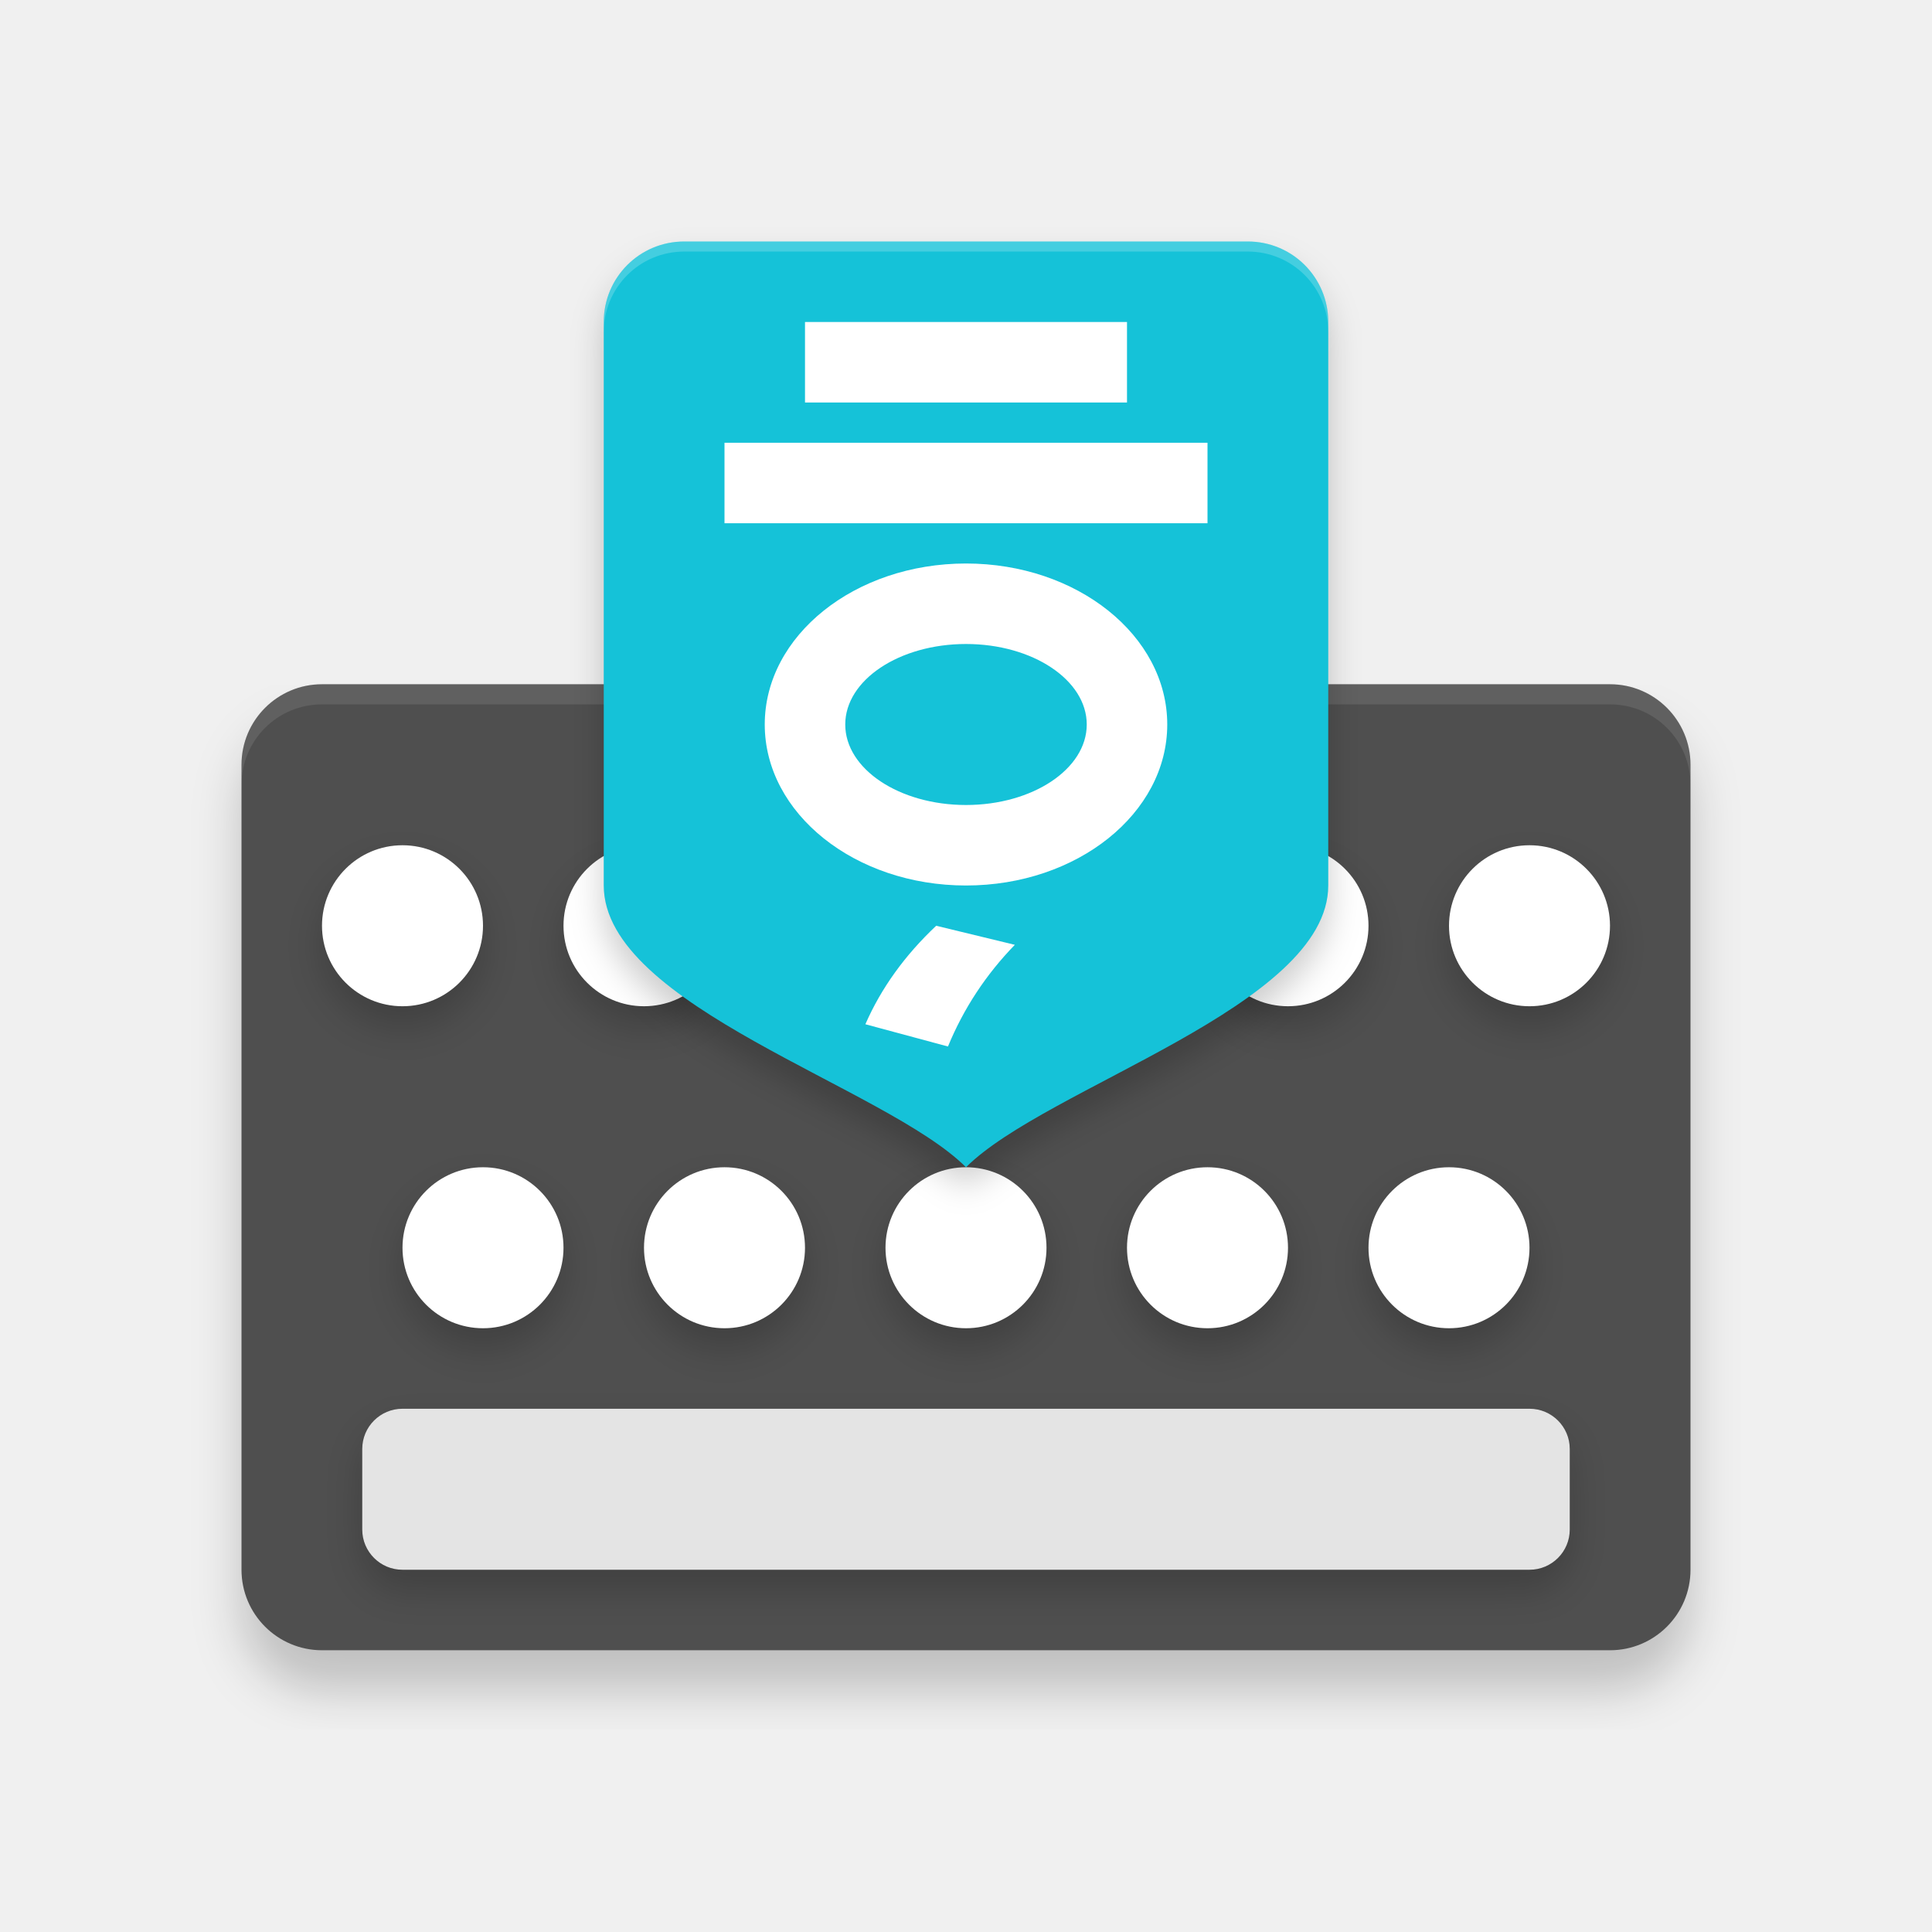
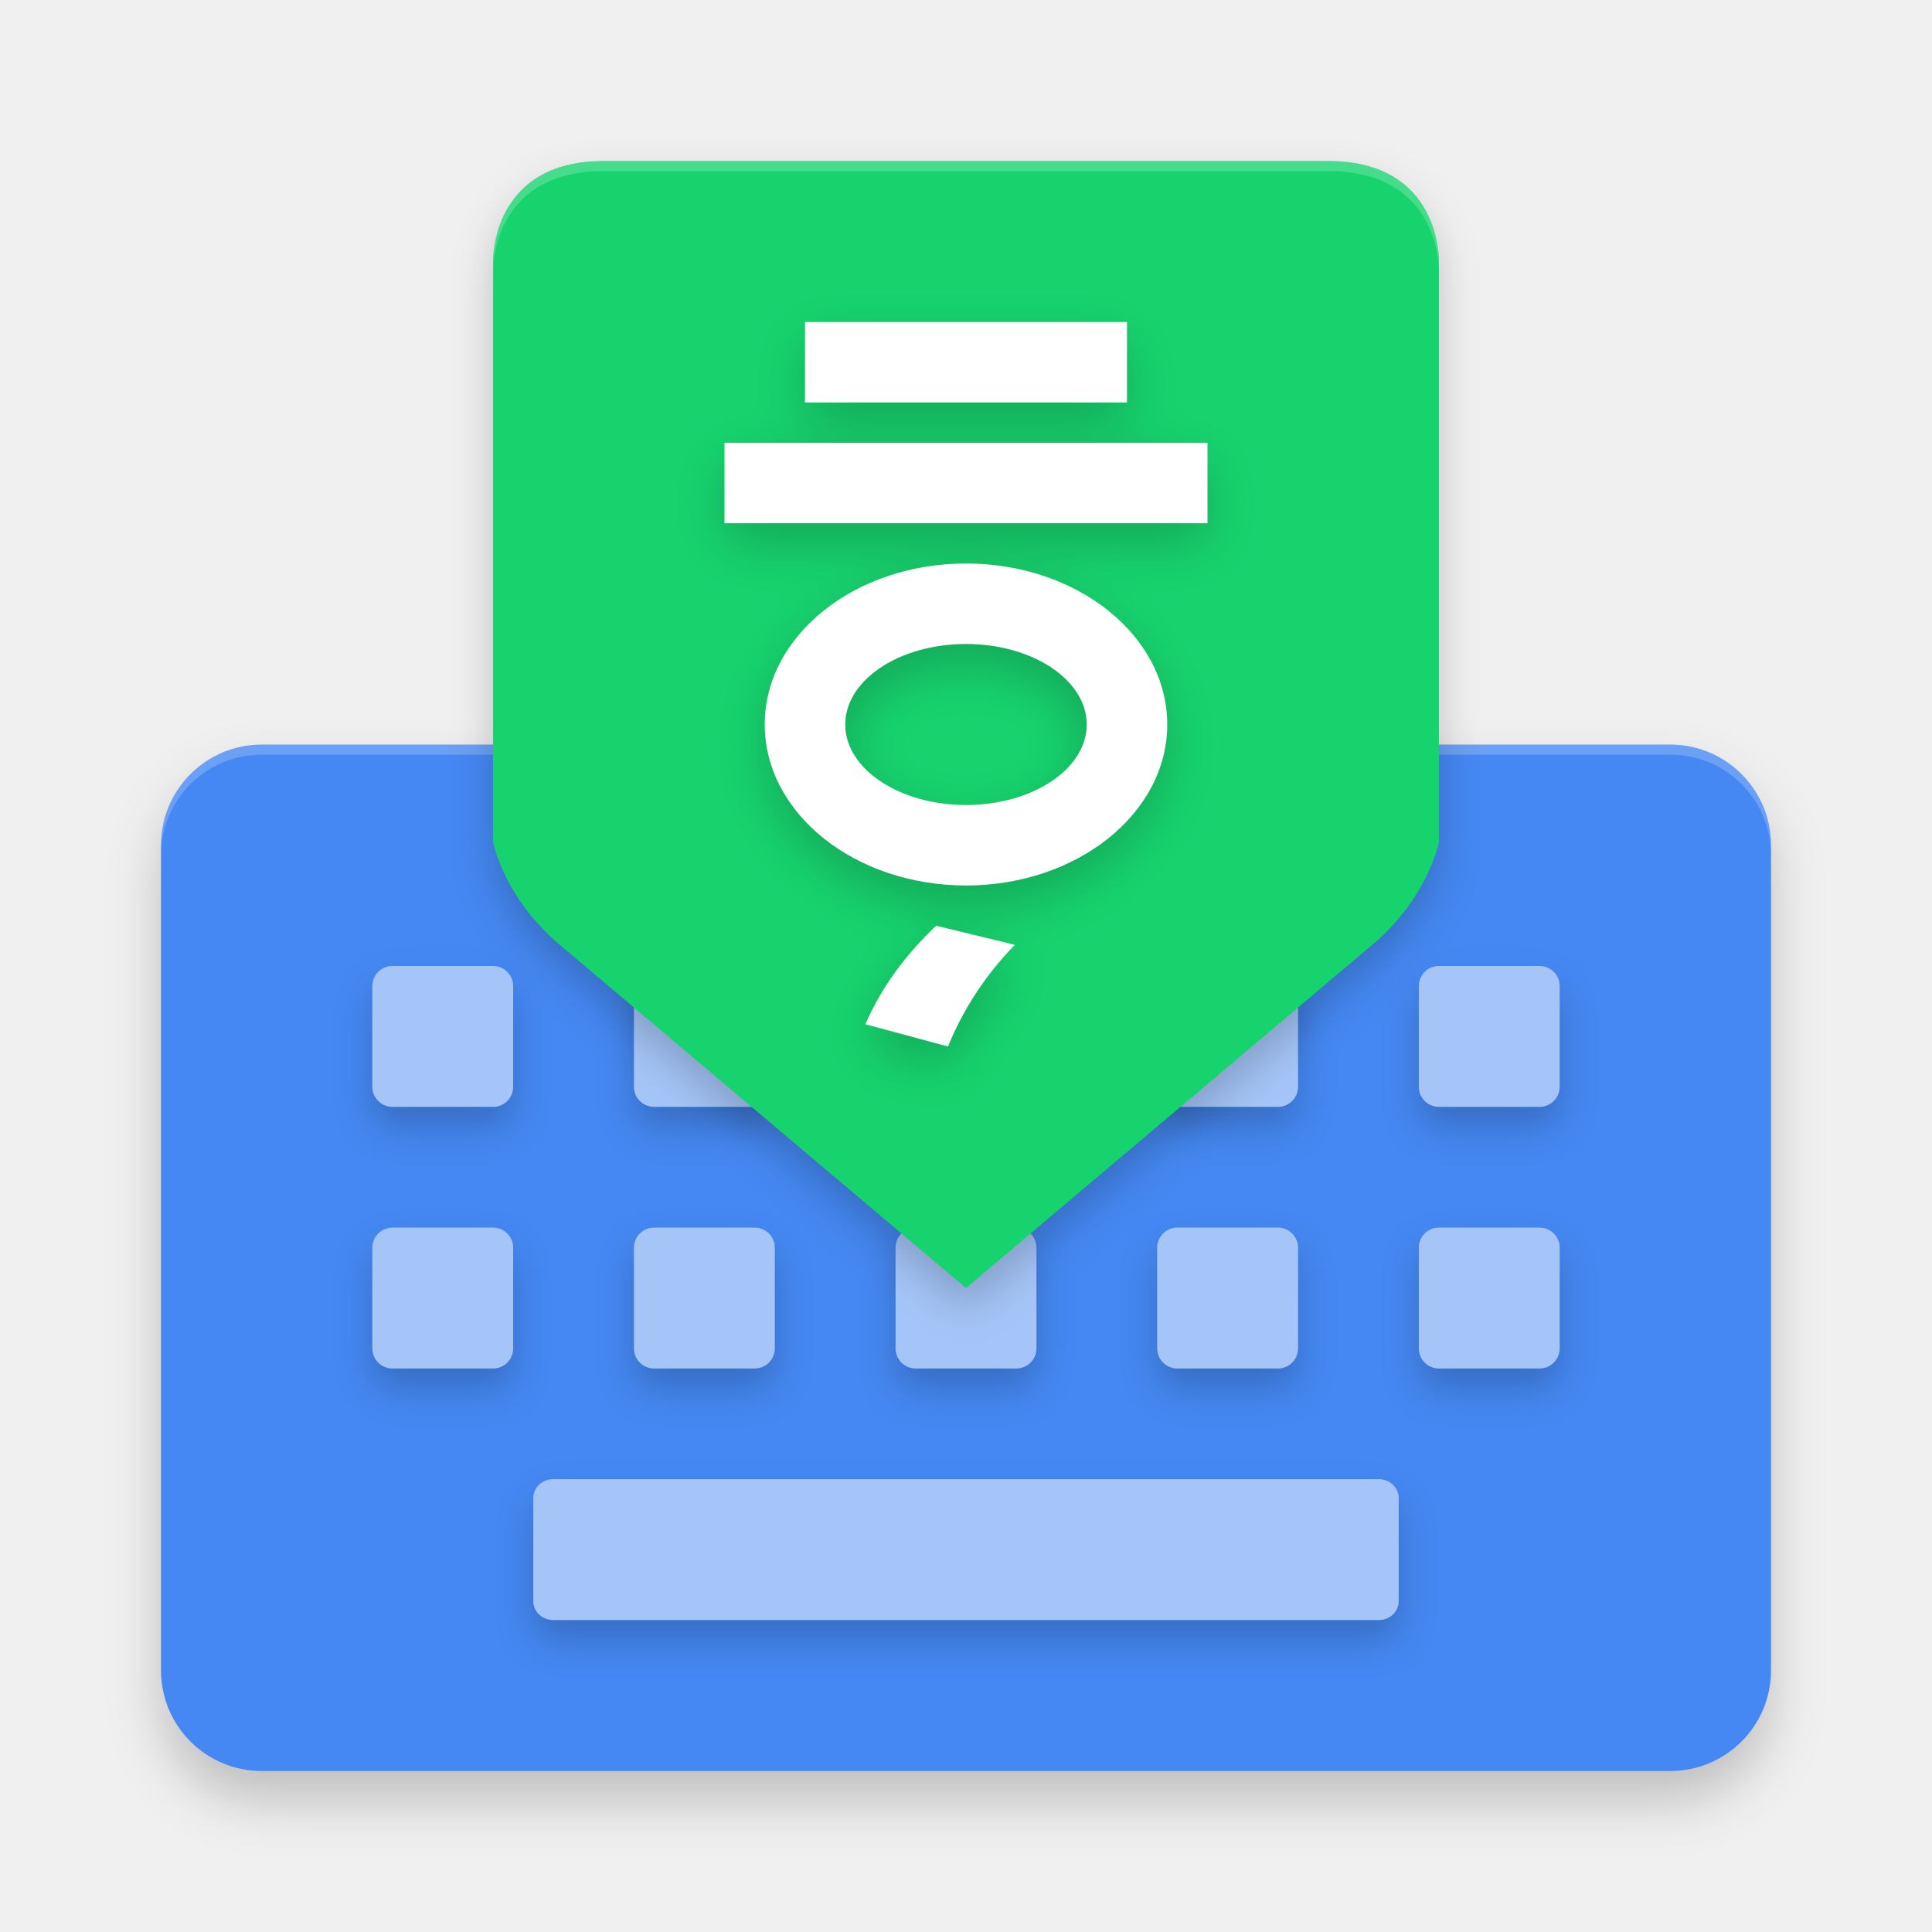
<svg xmlns="http://www.w3.org/2000/svg" width="192" height="192" version="1" id="svg40">
  <defs id="defs44">
-     <filter style="color-interpolation-filters:sRGB" id="filter897" x="-0.04" width="1.08" y="-0.06" height="1.12">
-       <feGaussianBlur stdDeviation="2.4" id="feGaussianBlur899" />
+     <filter style="color-interpolation-filters:sRGB" id="filter4762" x="-0.062" y="-0.039" width="1.123" height="1.079">
+       <feGaussianBlur stdDeviation="2.62" id="feGaussianBlur4764" />
    </filter>
-     <filter style="color-interpolation-filters:sRGB" id="filter913" x="-0.037" width="1.075" y="-0.067" height="1.133">
-       <feGaussianBlur stdDeviation="2" id="feGaussianBlur915" />
+     <filter style="color-interpolation-filters:sRGB" id="filter4804" x="-0.053" y="-0.044" width="1.105" height="1.088">
+       <feGaussianBlur stdDeviation="2.06" id="feGaussianBlur4806" />
    </filter>
-     <filter style="color-interpolation-filters:sRGB" id="filter929" x="-0.055" width="1.109" y="-0.043" height="1.086">
-       <feGaussianBlur stdDeviation="1.64" id="feGaussianBlur931" />
+     <filter style="color-interpolation-filters:sRGB" id="filter4895" x="-0.037" y="-0.068" width="1.074" height="1.135">
+       <feGaussianBlur stdDeviation="1.83" id="feGaussianBlur4897" />
+     </filter>
+     <filter style="color-interpolation-filters:sRGB" id="filter2273" x="-0.135" y="-0.09" width="1.27" height="1.18">
+       <feGaussianBlur stdDeviation="2.7" id="feGaussianBlur2275" />
    </filter>
  </defs>
-   <rect style="opacity:0.2;fill:#000000;stroke-width:4;filter:url(#filter897)" width="96" height="144" x="-168" y="-168" rx="8" ry="8" transform="matrix(0,-1,-1,0,0,0)" id="rect871" />
-   <rect id="rect4" transform="matrix(0,-1,-1,0,0,0)" ry="8" rx="8" y="-168" x="-164" height="144" width="96" style="fill:#4f4f4f;stroke-width:4" />
-   <path id="path6" d="m 32,68 c -4.432,0 -8,3.568 -8,8 v 2 c 0,-4.432 3.568,-8 8,-8 h 128 c 4.432,0 8,3.568 8,8 v -2 c 0,-4.432 -3.568,-8 -8,-8 z" style="opacity:0.1;fill:#ffffff;stroke-width:4" />
-   <path id="path8" d="m 40,86 a 8,8 0 0 0 -8,8 8,8 0 0 0 8,8 8,8 0 0 0 8,-8 8,8 0 0 0 -8,-8 z m 24,0 a 8,8 0 0 0 -8,8 8,8 0 0 0 8,8 8,8 0 0 0 8,-8 8,8 0 0 0 -8,-8 z m 64,0 a 8,8 0 0 0 -8,8 8,8 0 0 0 8,8 8,8 0 0 0 8,-8 8,8 0 0 0 -8,-8 z m 24,0 a 8,8 0 0 0 -8,8 8,8 0 0 0 8,8 8,8 0 0 0 8,-8 8,8 0 0 0 -8,-8 z M 48,118 a 8,8 0 0 0 -8,8 8,8 0 0 0 8,8 8,8 0 0 0 8,-8 8,8 0 0 0 -8,-8 z m 24,0 a 8,8 0 0 0 -8,8 8,8 0 0 0 8,8 8,8 0 0 0 8,-8 8,8 0 0 0 -8,-8 z m 24,0 a 8,8 0 0 0 -8,8 8,8 0 0 0 8,8 8,8 0 0 0 8,-8 8,8 0 0 0 -8,-8 z m 24,0 a 8,8 0 0 0 -8,8 8,8 0 0 0 8,8 8,8 0 0 0 8,-8 8,8 0 0 0 -8,-8 z m 24,0 a 8,8 0 0 0 -8,8 8,8 0 0 0 8,8 8,8 0 0 0 8,-8 8,8 0 0 0 -8,-8 z M 40,142 c -2.216,0 -4,1.784 -4,4 v 8 c 0,2.216 1.784,4 4,4 h 112 c 2.216,0 4,-1.784 4,-4 v -8 c 0,-2.216 -1.784,-4 -4,-4 z" style="opacity:0.2;stroke-width:4;filter:url(#filter913)" />
-   <path style="fill:#ffffff;stroke-width:4" id="path10" d="m 136,92 a 8,8 0 0 1 -8,8 8,8 0 0 1 -8,-8 8,8 0 0 1 8,-8 8,8 0 0 1 8,8 z" />
-   <path style="fill:#ffffff;stroke-width:4" id="path12" d="m 72,92 a 8,8 0 0 1 -8,8 8,8 0 0 1 -8,-8 8,8 0 0 1 8,-8 8,8 0 0 1 8,8 z" />
-   <path style="fill:#ffffff;stroke-width:4" id="path14" d="m 48,92 a 8,8 0 0 1 -8,8 8,8 0 0 1 -8,-8 8,8 0 0 1 8,-8 8,8 0 0 1 8,8 z" />
-   <path style="fill:#ffffff;stroke-width:4" id="path16" d="m 160,92 a 8,8 0 0 1 -8,8 8,8 0 0 1 -8,-8 8,8 0 0 1 8,-8 8,8 0 0 1 8,8 z" />
-   <path style="fill:#ffffff;stroke-width:4" id="path18" d="m 56,124 a 8,8 0 0 1 -8,8 8,8 0 0 1 -8,-8 8,8 0 0 1 8,-8 8,8 0 0 1 8,8 z" />
-   <path style="fill:#ffffff;stroke-width:4" id="path20" d="m 80,124 a 8,8 0 0 1 -8,8 8,8 0 0 1 -8,-8 8,8 0 0 1 8,-8 8,8 0 0 1 8,8 z" />
-   <path style="fill:#ffffff;stroke-width:4" id="path22" d="m 104,124 a 8,8 0 0 1 -8,8 8,8 0 0 1 -8,-8 8,8 0 0 1 8,-8 8,8 0 0 1 8,8 z" />
-   <path style="fill:#ffffff;stroke-width:4" id="path24" d="m 128,124 a 8,8 0 0 1 -8,8 8,8 0 0 1 -8,-8 8,8 0 0 1 8,-8 8,8 0 0 1 8,8 z" />
-   <path style="fill:#ffffff;stroke-width:4" id="path26" d="m 152,124 a 8,8 0 0 1 -8,8 8,8 0 0 1 -8,-8 8,8 0 0 1 8,-8 8,8 0 0 1 8,8 z" />
-   <rect id="rect28" ry="4" rx="4" y="140" x="36" height="16" width="120" style="fill:#e4e4e4;stroke-width:4" />
-   <path id="path30" d="m 68,26 h 56 c 4.432,0 8,3.568 8,8 v 56 c 0,12 -28,20 -36,28 C 88,110 60,102 60,90 V 34 c 0,-4.432 3.568,-8 8,-8 z" style="opacity:0.2;stroke-width:4;filter:url(#filter929)" />
-   <path style="fill:#15c2d8;stroke-width:4" d="m 68,24 h 56 c 4.432,0 8,3.568 8,8 v 56 c 0,12 -28,20 -36,28 C 88,108 60,100 60,88 V 32 c 0,-4.432 3.568,-8 8,-8 z" id="path32" />
-   <path style="fill:#ffffff;stroke-width:4" d="M 93.038,92 C 89.91,94.947 87.564,98.211 86,101.789 L 94.208,104 c 1.562,-3.79 3.78,-7.158 6.646,-10.105 L 93.036,92" id="path34" />
-   <rect style="fill:#ffffff;stroke-width:4" width="32" height="8" x="80" y="32" id="rect36" />
-   <rect style="fill:#ffffff;stroke-width:4" width="48" height="8" x="72" y="44" id="rect38" />
-   <path style="fill:#ffffff;fill-rule:evenodd;stroke-width:4" d="M 96,56 A 20,16 0 0 0 76,72 20,16 0 0 0 96,88 20,16 0 0 0 116,72 20,16 0 0 0 96,56 Z m 0,8 a 12,8 0 0 1 12,8 12,8 0 0 1 -12,8 12,8 0 0 1 -12,-8 12,8 0 0 1 12,-8 z" id="path40" />
-   <path style="fill:#ffffff;stroke-width:4;opacity:0.2" d="M 68 24 C 63.568 24 60 27.568 60 32 L 60 33 C 60 28.568 63.568 25 68 25 L 124 25 C 128.432 25 132 28.568 132 33 L 132 32 C 132 27.568 128.432 24 124 24 L 68 24 z " id="path941" />
+   <rect id="rect4724" transform="matrix(0,-1,-1,0,0,-0.9999999)" ry="10" rx="10" y="-176" x="-180" height="160" width="102" style="opacity:0.2;fill:#000000;fill-opacity:1;stroke-width:4.346;filter:url(#filter4762)" />
+   <rect id="rect4" transform="matrix(0,-1,-1,0,0,0)" ry="10" rx="10" y="-176" x="-176" height="160" width="102" style="fill:#4588f3;fill-opacity:1;stroke-width:4.346" />
+   <path id="rect4899" style="opacity:0.2;fill:#ffffff;fill-opacity:1;stroke-width:4.346" d="m 26,74 c -5.54,0 -10,4.46 -10,10 v 1 c 0,-5.54 4.46,-10 10,-10 h 140 c 5.54,0 10,4.46 10,10 v -1 c 0,-5.54 -4.46,-10 -10,-10 z" />
+   <path id="path4857" style="opacity:0.2;fill:#000000;fill-opacity:1;stroke-width:7.736;stroke-linejoin:round;filter:url(#filter4895);stop-color:#000000" d="m 39,98 c -1.108,0 -2,0.892 -2,2 v 10 c 0,1.108 0.892,2 2,2 h 10 c 1.108,0 2,-0.892 2,-2 v -10 c 0,-1.108 -0.892,-2 -2,-2 z m 26,0 c -1.108,0 -2,0.892 -2,2 v 10 c 0,1.108 0.892,2 2,2 h 10 c 1.108,0 2,-0.892 2,-2 v -10 c 0,-1.108 -0.892,-2 -2,-2 z m 26,0 c -1.108,0 -2,0.892 -2,2 v 10 c 0,1.108 0.892,2 2,2 h 10 c 1.108,0 2,-0.892 2,-2 v -10 c 0,-1.108 -0.892,-2 -2,-2 z m 26,0 c -1.108,0 -2,0.892 -2,2 v 10 c 0,1.108 0.892,2 2,2 h 10 c 1.108,0 2,-0.892 2,-2 v -10 c 0,-1.108 -0.892,-2 -2,-2 z m 26,0 c -1.108,0 -2,0.892 -2,2 v 10 c 0,1.108 0.892,2 2,2 h 10 c 1.108,0 2,-0.892 2,-2 v -10 c 0,-1.108 -0.892,-2 -2,-2 z M 39,124 c -1.108,0 -2,0.892 -2,2 v 10 c 0,1.108 0.892,2 2,2 h 10 c 1.108,0 2,-0.892 2,-2 v -10 c 0,-1.108 -0.892,-2 -2,-2 z m 26,0 c -1.108,0 -2,0.892 -2,2 v 10 c 0,1.108 0.892,2 2,2 h 10 c 1.108,0 2,-0.892 2,-2 v -10 c 0,-1.108 -0.892,-2 -2,-2 z m 26,0 c -1.108,0 -2,0.892 -2,2 v 10 c 0,1.108 0.892,2 2,2 h 10 c 1.108,0 2,-0.892 2,-2 v -10 c 0,-1.108 -0.892,-2 -2,-2 z m 26,0 c -1.108,0 -2,0.892 -2,2 v 10 c 0,1.108 0.892,2 2,2 h 10 c 1.108,0 2,-0.892 2,-2 v -10 c 0,-1.108 -0.892,-2 -2,-2 z m 26,0 c -1.108,0 -2,0.892 -2,2 v 10 c 0,1.108 0.892,2 2,2 h 10 c 1.108,0 2,-0.892 2,-2 v -10 c 0,-1.108 -0.892,-2 -2,-2 z M 54.984,149 C 53.885,149 53,149.833 53,150.867 v 10.266 C 53,162.167 53.885,163 54.984,163 H 137.016 C 138.115,163 139,162.167 139,161.133 V 150.867 C 139,149.833 138.115,149 137.016,149 Z" />
+   <path id="rect1763" style="fill:#a5c5f8;fill-opacity:1;stroke-width:7.736;stroke-linejoin:round;stop-color:#000000" d="m 39,96 c -1.108,0 -2,0.892 -2,2 v 10 c 0,1.108 0.892,2 2,2 h 10 c 1.108,0 2,-0.892 2,-2 V 98 c 0,-1.108 -0.892,-2 -2,-2 z m 26,0 c -1.108,0 -2,0.892 -2,2 v 10 c 0,1.108 0.892,2 2,2 h 10 c 1.108,0 2,-0.892 2,-2 V 98 c 0,-1.108 -0.892,-2 -2,-2 z m 26,0 c -1.108,0 -2,0.892 -2,2 v 10 c 0,1.108 0.892,2 2,2 h 10 c 1.108,0 2,-0.892 2,-2 V 98 c 0,-1.108 -0.892,-2 -2,-2 z m 26,0 c -1.108,0 -2,0.892 -2,2 v 10 c 0,1.108 0.892,2 2,2 h 10 c 1.108,0 2,-0.892 2,-2 V 98 c 0,-1.108 -0.892,-2 -2,-2 z m 26,0 c -1.108,0 -2,0.892 -2,2 v 10 c 0,1.108 0.892,2 2,2 h 10 c 1.108,0 2,-0.892 2,-2 V 98 c 0,-1.108 -0.892,-2 -2,-2 z M 39,122 c -1.108,0 -2,0.892 -2,2 v 10 c 0,1.108 0.892,2 2,2 h 10 c 1.108,0 2,-0.892 2,-2 v -10 c 0,-1.108 -0.892,-2 -2,-2 z m 26,0 c -1.108,0 -2,0.892 -2,2 v 10 c 0,1.108 0.892,2 2,2 h 10 c 1.108,0 2,-0.892 2,-2 v -10 c 0,-1.108 -0.892,-2 -2,-2 z m 26,0 c -1.108,0 -2,0.892 -2,2 v 10 c 0,1.108 0.892,2 2,2 h 10 c 1.108,0 2,-0.892 2,-2 v -10 c 0,-1.108 -0.892,-2 -2,-2 z m 26,0 c -1.108,0 -2,0.892 -2,2 v 10 c 0,1.108 0.892,2 2,2 h 10 c 1.108,0 2,-0.892 2,-2 v -10 c 0,-1.108 -0.892,-2 -2,-2 z m 26,0 c -1.108,0 -2,0.892 -2,2 v 10 c 0,1.108 0.892,2 2,2 h 10 c 1.108,0 2,-0.892 2,-2 v -10 c 0,-1.108 -0.892,-2 -2,-2 z M 54.984,147 C 53.885,147 53,147.833 53,148.867 v 10.266 C 53,160.167 53.885,161 54.984,161 H 137.016 C 138.115,161 139,160.167 139,159.133 V 148.867 C 139,147.833 138.115,147 137.016,147 Z" />
+   <path id="path4766" style="opacity:0.2;fill:#000000;fill-opacity:1;stroke-width:8.023;stroke-linejoin:round;filter:url(#filter4804);stop-color:#000000" d="M 60.001,18 C 48.715,18 49.001,28 49.001,28 v 57.68 c 0,0 1.012,5.369 6.41,10.033 L 96,130 136.589,95.713 c 5.398,-4.664 6.41,-10.033 6.41,-10.033 V 28 c 0,0 0.285,-10 -11,-10 H 96 Z" />
+   <path id="rect2286" style="fill:#17d36e;fill-opacity:1;stroke-width:8.023;stroke-linejoin:round;stop-color:#000000" d="M 60.001,16 C 48.715,16 49.001,26 49.001,26 v 57.68 c 0,0 1.012,5.369 6.41,10.033 L 96,128 136.589,93.713 c 5.398,-4.664 6.41,-10.033 6.41,-10.033 V 26 c 0,0 0.285,-10 -11,-10 H 96 Z" />
+   <path id="path4901" style="opacity:0.2;fill:#ffffff;fill-opacity:1;stroke-width:8.023;stroke-linejoin:round;stop-color:#000000" d="M 60,16 C 48.715,16 49,26 49,26 v 1 c 0,0 -0.285,-10 11,-10 h 36 36 c 11.285,0 11,10 11,10 v -1 c 0,0 0.285,-10 -11,-10 H 96 Z" />
+   <path id="path2235" style="opacity:0.2;fill:#000000;fill-opacity:1;stroke-width:4;filter:url(#filter2273)" d="m 80,34 v 8 h 32 v -8 z m -8,12 v 8 h 48 V 46 Z M 96,58 A 20,16 0 0 0 76,74 20,16 0 0 0 96,90 20,16 0 0 0 116,74 20,16 0 0 0 96,58 Z m 0,8 A 12,8 0 0 1 108,74 12,8 0 0 1 96,82 12,8 0 0 1 84,74 12,8 0 0 1 96,66 Z m -2.963,28 C 89.91,96.947 87.564,100.211 86,103.789 L 94.207,106 c 1.562,-3.79 3.78,-7.158 6.646,-10.105 L 93.039,94 Z" />
+   <path id="path34" style="fill:#ffffff;stroke-width:4;fill-opacity:1" d="m 80,32 v 8 h 32 v -8 z m -8,12 v 8 h 48 V 44 Z M 96,56 A 20,16 0 0 0 76,72 20,16 0 0 0 96,88 20,16 0 0 0 116,72 20,16 0 0 0 96,56 Z m 0,8 A 12,8 0 0 1 108,72 12,8 0 0 1 96,80 12,8 0 0 1 84,72 12,8 0 0 1 96,64 Z m -2.963,28 C 89.91,94.947 87.564,98.211 86,101.789 L 94.207,104 c 1.562,-3.79 3.78,-7.158 6.646,-10.105 L 93.039,92 Z" />
</svg>
